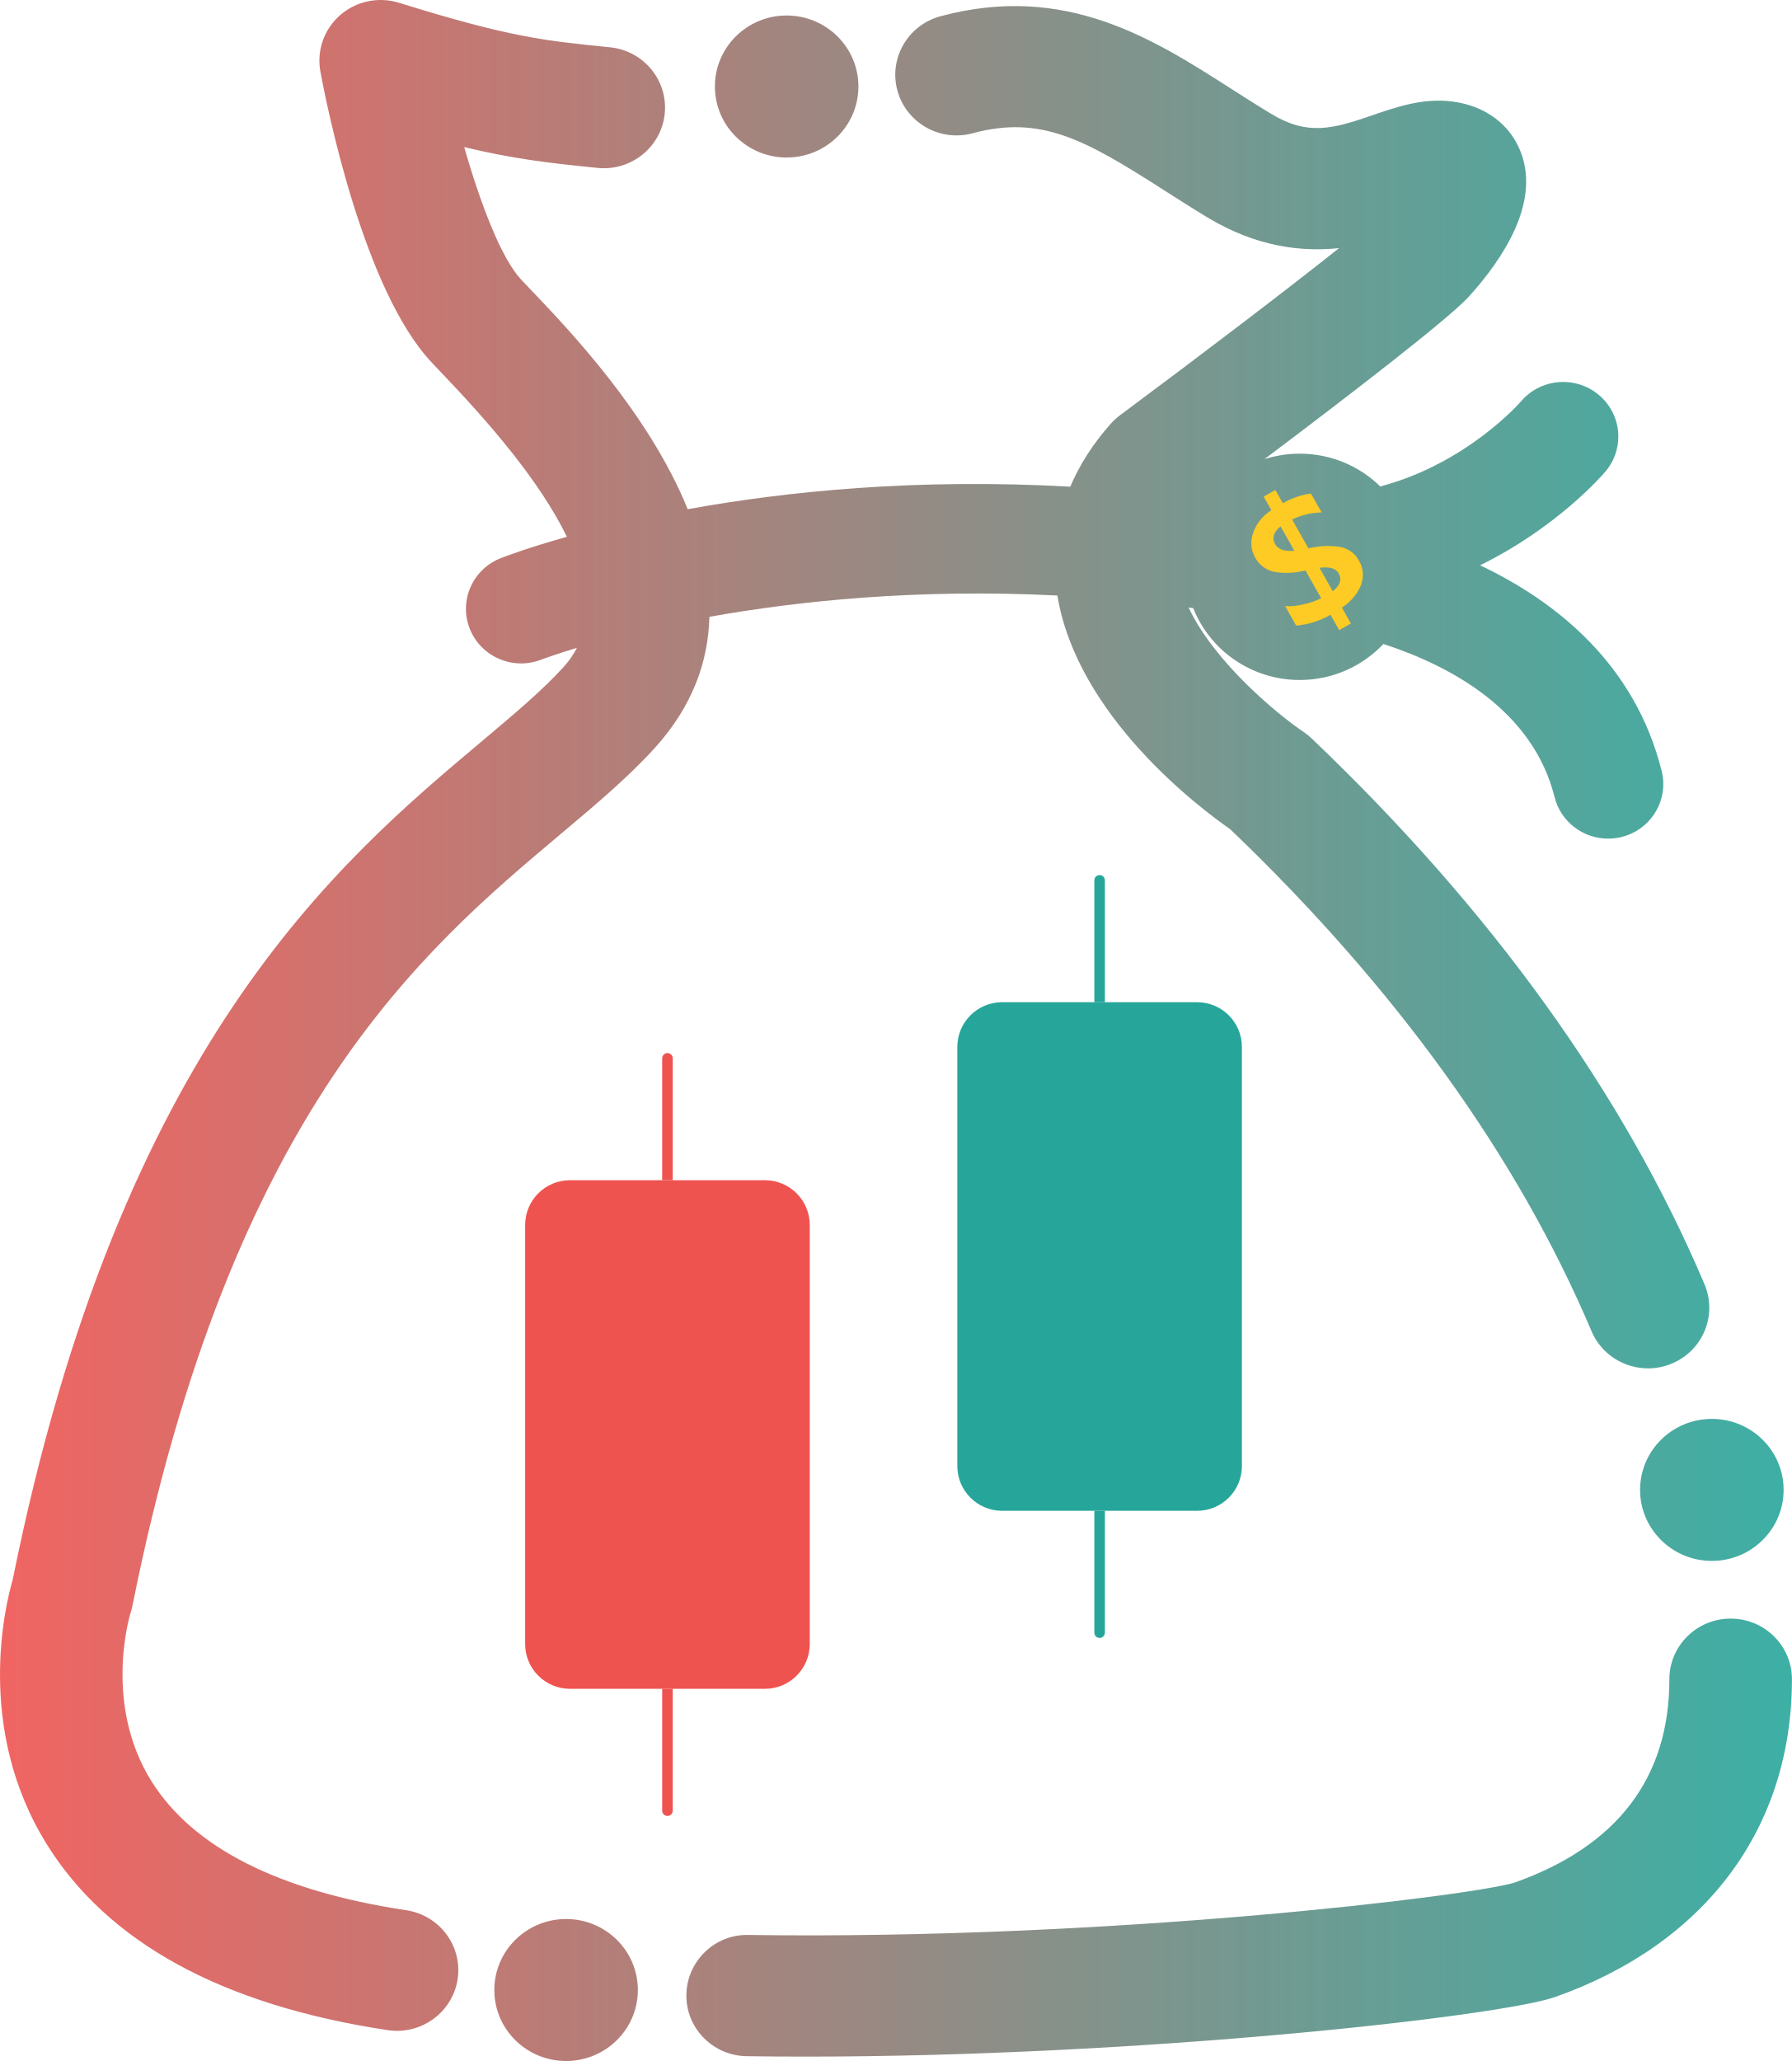
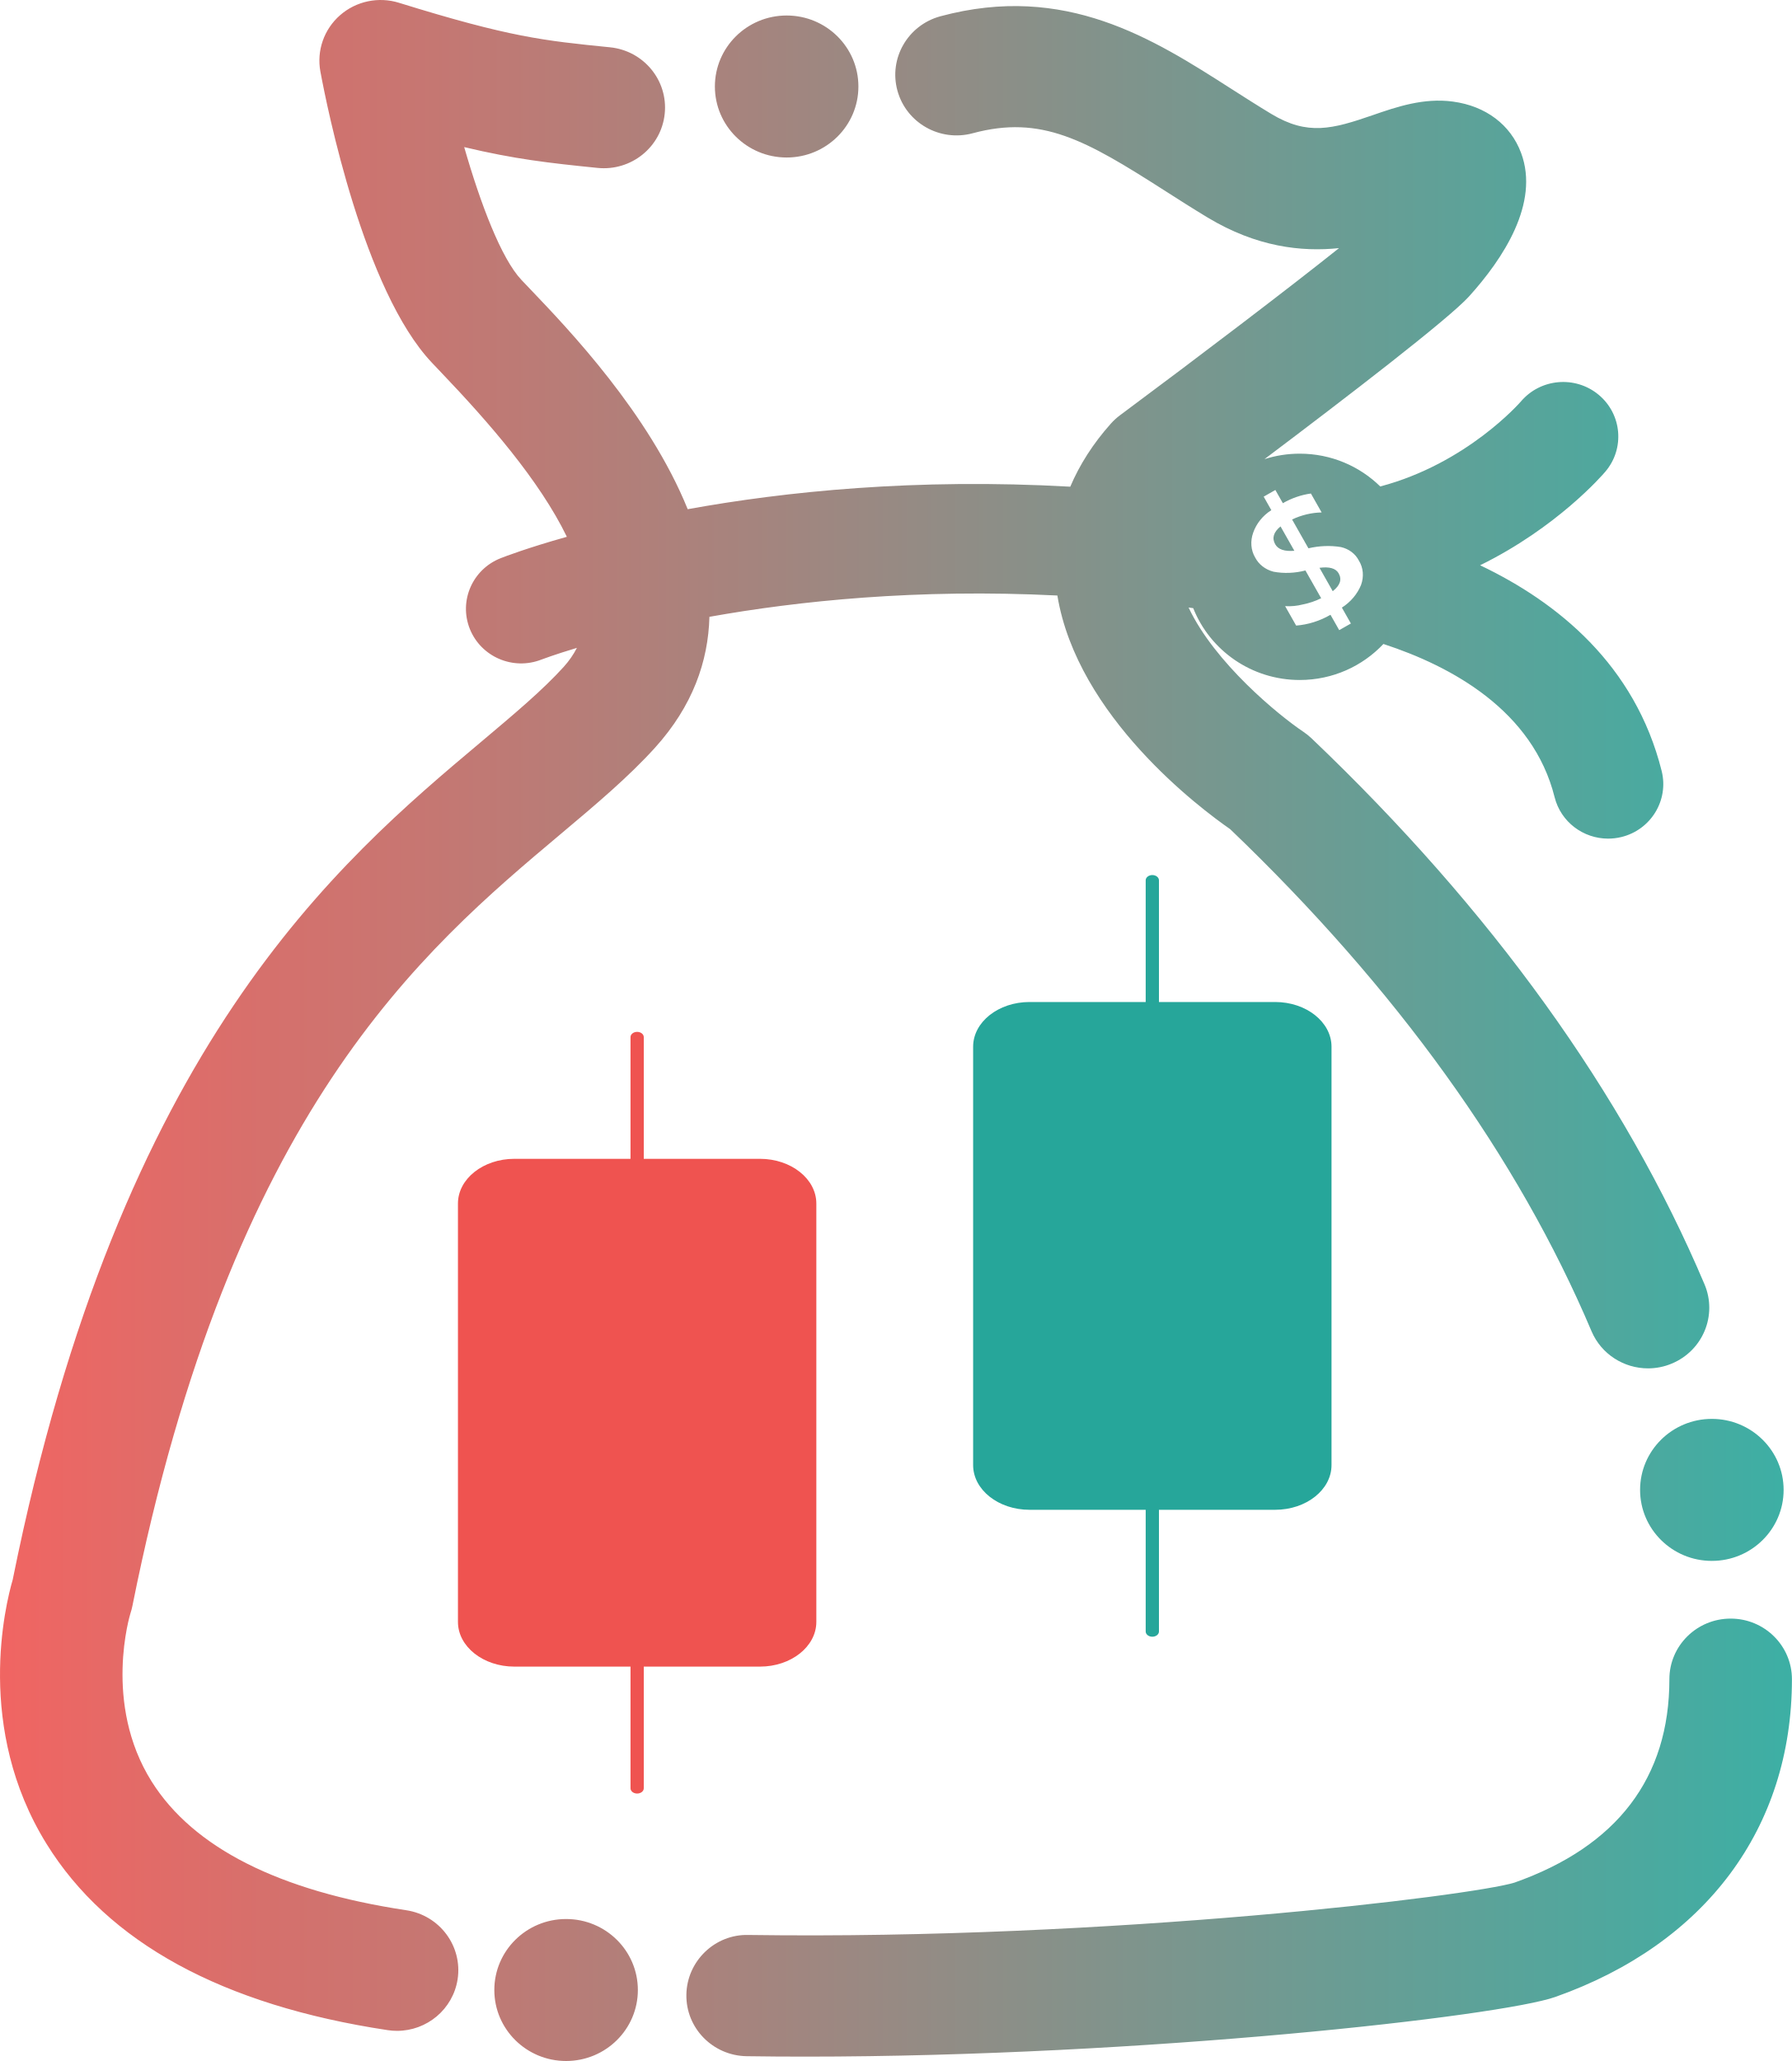
<svg xmlns="http://www.w3.org/2000/svg" fill="none" version="1.1" width="80" height="92" viewBox="0 0 80 92">
  <defs>
    <linearGradient x1="1" y1="0.5" x2="0" y2="0.5" id="master_svg0_85_04296">
      <stop offset="0%" stop-color="#26A69A" stop-opacity="0.9" />
      <stop offset="100%" stop-color="#EF5350" stop-opacity="0.9" />
    </linearGradient>
  </defs>
  <g>
-     <g>
-       <path d="M17.312,90.623C17.452,90.644,17.59,90.654,17.727,90.654C19.056,90.654,20.221,89.694,20.43,88.353C20.657,86.876,19.63,85.495,18.137,85.27C12.456,84.414,8.633,82.483,6.773,79.529C4.579,76.041,5.816,72.041,5.823,72.019C5.859,71.912,5.887,71.803,5.91,71.693C8.124,60.636,11.356,53.322,14.81,48.119C18.265,42.917,21.941,39.827,25.045,37.219C26.597,35.915,28.061,34.683,29.246,33.373C30.922,31.517,31.62,29.527,31.672,27.534C35.619,26.828,40.942,26.268,47.206,26.583C48.098,31.992,53.607,36.101,54.92,37.012C62.331,44.107,67.758,51.645,71.052,59.421C71.491,60.458,72.507,61.082,73.576,61.082C73.939,61.082,74.298,61.01,74.631,60.87C76.025,60.293,76.681,58.707,76.097,57.329C72.489,48.813,66.587,40.615,58.555,32.96C58.442,32.852,58.316,32.752,58.187,32.665C57.085,31.926,54.232,29.594,53.064,27.119C53.133,27.129,53.202,27.138,53.271,27.147C54.016,29.024,55.864,30.354,58.026,30.354C59.501,30.354,60.83,29.735,61.762,28.746C64.814,29.743,68.438,31.722,69.405,35.585C69.683,36.693,70.687,37.435,71.792,37.435C71.988,37.435,72.187,37.412,72.386,37.364C73.706,37.041,74.511,35.721,74.184,34.414C72.999,29.682,69.54,26.882,66.079,25.233C69.506,23.549,71.522,21.229,71.67,21.054C72.546,20.025,72.412,18.489,71.372,17.623C70.332,16.758,68.78,16.889,67.903,17.918C67.87,17.956,65.495,20.69,61.621,21.715C60.698,20.81,59.428,20.251,58.026,20.251C57.477,20.251,56.948,20.337,56.452,20.496C60.084,17.761,64.673,14.239,65.58,13.237C67.103,11.553,68.744,9.073,67.91,6.831C67.441,5.569,66.332,4.733,64.868,4.535C63.557,4.357,62.351,4.772,61.29,5.139C59.486,5.761,58.384,6.066,56.756,5.085C56.132,4.708,55.528,4.322,54.937,3.944L54.936,3.943C51.48,1.733,47.56,-0.774,41.987,0.726C40.53,1.119,39.669,2.606,40.066,4.048C40.462,5.49,41.965,6.341,43.423,5.949C46.497,5.121,48.467,6.252,51.966,8.489C52.599,8.894,53.244,9.306,53.912,9.709C56.103,11.028,58.103,11.25,59.78,11.076C57.549,12.857,53.614,15.851,49.999,18.539C49.85,18.65,49.714,18.775,49.591,18.913C48.805,19.795,48.2,20.739,47.782,21.725C40.879,21.336,35.039,21.943,30.702,22.73C28.969,18.45,25.376,14.69,23.688,12.924L23.277,12.492C22.38,11.543,21.449,9.091,20.724,6.566C22.952,7.099,24.499,7.276,26.678,7.495C28.182,7.648,29.524,6.563,29.676,5.077C29.83,3.59,28.736,2.262,27.232,2.111C24.264,1.813,22.773,1.663,17.812,0.124C16.898,-0.16,15.899,0.051,15.181,0.68C14.464,1.308,14.131,2.262,14.304,3.195C14.602,4.802,16.244,12.978,19.282,16.19L19.712,16.643C21.769,18.795,24.087,21.442,25.307,23.962C23.531,24.461,22.504,24.857,22.352,24.917C21.09,25.415,20.476,26.827,20.976,28.076C21.478,29.325,22.908,29.937,24.17,29.443C24.197,29.433,24.747,29.223,25.756,28.92C25.605,29.215,25.41,29.498,25.168,29.767C24.234,30.799,22.968,31.863,21.503,33.096C15.079,38.495,5.376,46.647,0.568,70.514C0.242,71.631,-1.122,77.144,2.078,82.308C4.807,86.714,9.932,89.51,17.312,90.623ZM31.916,3.862C31.916,5.612,33.35,7.031,35.12,7.031C36.889,7.031,38.323,5.612,38.323,3.862C38.323,2.111,36.889,0.692,35.12,0.692C33.35,0.692,31.916,2.111,31.916,3.862ZM76.425,69.676C74.656,69.676,73.221,68.257,73.221,66.507C73.221,64.756,74.656,63.337,76.425,63.337C78.194,63.337,79.629,64.756,79.629,66.507C79.629,68.257,78.194,69.676,76.425,69.676ZM33.338,91.786C34.204,91.799,35.073,91.805,35.947,91.805C51.096,91.805,67.004,90,69.432,89.142C76.148,86.769,80,81.599,80,74.957C80,73.463,78.775,72.252,77.265,72.252C75.754,72.252,74.529,73.463,74.529,74.957C74.529,79.36,72.195,82.418,67.613,84.037C65.751,84.618,49.634,86.606,33.418,86.374C31.916,86.33,30.665,87.546,30.643,89.04C30.62,90.536,31.827,91.764,33.338,91.786ZM22.069,88.831C22.069,90.581,23.504,92,25.273,92C27.042,92,28.477,90.581,28.477,88.831C28.477,87.08,27.042,85.662,25.273,85.662C23.504,85.662,22.069,87.08,22.069,88.831Z" fill-rule="evenodd" fill="url(#master_svg0_85_04296)" fill-opacity="1" />
-     </g>
    <g style="mix-blend-mode:passthrough">
      <g style="mix-blend-mode:passthrough">
-         <g style="mix-blend-mode:passthrough">
-           <rect x="23.445" y="52.683" width="12.706" height="22.703" rx="2" fill="#EF5350" fill-opacity="1" />
-         </g>
-         <g style="mix-blend-mode:passthrough">
-           <path d="M29.563 47.243C29.563 47.113 29.668 47.007 29.798 47.007L29.798 47.007C29.928 47.007 30.033 47.113 30.033 47.243L30.033 52.683C30.033 52.683 30.033 52.683 30.033 52.683L29.563 52.683C29.563 52.683 29.563 52.683 29.563 52.683Z" fill="#EF5350" fill-opacity="1" />
-         </g>
-         <g style="mix-blend-mode:passthrough">
-           <path d="M29.563 75.386C29.563 75.386 29.563 75.386 29.563 75.386L30.033 75.386C30.033 75.386 30.033 75.386 30.033 75.386L30.033 80.826C30.033 80.956 29.928 81.061 29.798 81.061L29.798 81.061C29.668 81.061 29.563 80.956 29.563 80.826Z" fill="#EF5350" fill-opacity="1" />
-         </g>
+         <path d="M28.149,51.728L22.964,51.728C21.573,51.728,20.445,52.622,20.445,53.725L20.445,72.398C20.445,73.501,21.573,74.395,22.964,74.395L33.927,74.395C35.317,74.395,36.445,73.501,36.445,72.398L36.445,53.725C36.445,52.622,35.317,51.728,33.927,51.728L28.741,51.728L28.741,46.296C28.741,46.167,28.609,46.061,28.445,46.061C28.281,46.061,28.149,46.167,28.149,46.296L28.149,51.728ZM28.741,74.395L28.741,79.827C28.741,79.956,28.609,80.061,28.445,80.061C28.281,80.061,28.149,79.956,28.149,79.827L28.149,74.395L28.741,74.395Z" fill-rule="evenodd" fill="#EF5350" fill-opacity="1" />
      </g>
      <g style="mix-blend-mode:passthrough">
-         <g style="mix-blend-mode:passthrough">
-           <rect x="42.739" y="44.737" width="12.706" height="22.703" rx="2" fill="#26A69A" fill-opacity="1" />
-         </g>
-         <g style="mix-blend-mode:passthrough">
-           <path d="M48.857 39.297C48.857 39.167 48.962 39.061 49.092 39.061L49.092 39.061C49.222 39.061 49.327 39.167 49.327 39.297L49.327 44.737C49.327 44.737 49.327 44.737 49.327 44.737L48.857 44.737C48.857 44.737 48.857 44.737 48.857 44.737Z" fill="#26A69A" fill-opacity="1" />
-         </g>
-         <g style="mix-blend-mode:passthrough">
-           <path d="M48.857 67.44C48.857 67.44 48.857 67.44 48.857 67.44L49.327 67.44C49.327 67.44 49.327 67.44 49.327 67.44L49.327 72.88C49.327 73.01 49.222 73.115 49.092 73.115L49.092 73.115C48.962 73.115 48.857 73.01 48.857 72.88Z" fill="#26A69A" fill-opacity="1" />
-         </g>
+         <path d="M51.149,44.728L45.964,44.728C44.573,44.728,43.445,45.622,43.445,46.725L43.445,65.398C43.445,66.501,44.573,67.395,45.964,67.395L56.927,67.395C58.317,67.395,59.445,66.501,59.445,65.398L59.445,46.725C59.445,45.622,58.317,44.728,56.927,44.728L51.741,44.728L51.741,39.296C51.741,39.167,51.609,39.061,51.445,39.061C51.281,39.061,51.149,39.167,51.149,39.296L51.149,44.728ZM51.741,67.395L51.741,72.827C51.741,72.956,51.609,73.061,51.445,73.061C51.281,73.061,51.149,72.956,51.149,72.827L51.149,67.395L51.741,67.395Z" fill-rule="evenodd" fill="#26A69A" fill-opacity="1" />
      </g>
    </g>
-     <g transform="matrix(0.86835,-0.4959519,0.4932121,0.869909,-4.107368,30.25178)">
-       <path d="M57.237,25.992L57.237,24.513C57.699,24.548,58.145,24.679,58.54,24.894L58.54,23.924C58.131,23.759,57.686,23.675,57.237,23.678L57.237,22.999L56.637,22.999L56.637,23.692C56.185,23.713,55.757,23.881,55.436,24.164C55.131,24.425,54.961,24.787,54.965,25.163C54.952,25.518,55.096,25.864,55.366,26.125C55.725,26.43,56.159,26.655,56.633,26.784L56.633,28.209C56.344,28.192,56.06,28.137,55.79,28.046C55.527,27.974,55.28,27.863,55.06,27.718L55.06,28.715C55.543,28.943,56.083,29.061,56.631,29.057L56.631,29.847L57.231,29.847L57.231,29.032C57.692,29.009,58.131,28.849,58.476,28.576C58.778,28.318,58.942,27.957,58.926,27.584C58.94,27.242,58.795,26.909,58.526,26.663C58.153,26.362,57.714,26.134,57.237,25.992ZM56.637,25.776Q56.036,25.498,56.036,25.101Q56.036,24.627,56.637,24.526L56.637,25.776ZM57.237,28.19L57.237,26.993Q57.86,27.246,57.86,27.631Q57.86,28.104,57.237,28.192L57.237,28.19Z" fill="#FDCB24" fill-opacity="1" />
+     <g>
+       <path d="M17.727,90.654C17.59,90.654,17.452,90.644,17.312,90.623C9.932,89.51,4.807,86.714,2.078,82.308C-1.122,77.144,0.242,71.631,0.568,70.514C5.376,46.647,15.079,38.495,21.503,33.096C22.968,31.863,24.234,30.799,25.168,29.767C25.41,29.498,25.605,29.215,25.756,28.92C24.747,29.223,24.197,29.433,24.17,29.443C22.908,29.937,21.478,29.325,20.976,28.076C20.476,26.827,21.09,25.415,22.352,24.917C22.504,24.857,23.531,24.461,25.307,23.962C24.087,21.442,21.769,18.795,19.712,16.643L19.282,16.19C16.244,12.978,14.602,4.802,14.304,3.195C14.131,2.262,14.464,1.308,15.181,0.68C15.899,0.051,16.898,-0.16,17.812,0.124C22.773,1.663,24.264,1.813,27.232,2.111C28.736,2.262,29.83,3.59,29.676,5.077C29.524,6.563,28.182,7.648,26.678,7.495C24.499,7.276,22.952,7.099,20.724,6.566C21.449,9.091,22.38,11.543,23.277,12.492L23.688,12.924C25.376,14.69,28.969,18.45,30.702,22.73C35.039,21.943,40.879,21.336,47.782,21.725C48.2,20.739,48.805,19.795,49.591,18.913C49.714,18.775,49.85,18.65,49.999,18.539C53.614,15.851,57.549,12.857,59.78,11.076C58.103,11.25,56.103,11.028,53.912,9.709C53.244,9.306,52.599,8.894,51.966,8.489C48.467,6.252,46.497,5.121,43.423,5.949C41.965,6.341,40.462,5.49,40.066,4.048C39.669,2.606,40.53,1.119,41.987,0.726C47.56,-0.774,51.48,1.733,54.936,3.943L54.936,3.943C55.528,4.322,56.132,4.708,56.756,5.085C58.384,6.066,59.486,5.761,61.29,5.139C62.351,4.772,63.557,4.357,64.868,4.535C66.332,4.733,67.441,5.569,67.91,6.831C68.744,9.073,67.103,11.553,65.58,13.237C64.673,14.239,60.084,17.761,56.452,20.496C56.948,20.337,57.477,20.251,58.026,20.251C59.428,20.251,60.698,20.81,61.621,21.715C65.495,20.69,67.87,17.956,67.903,17.918C68.78,16.889,70.332,16.758,71.372,17.623C72.412,18.489,72.546,20.025,71.67,21.054C71.522,21.229,69.506,23.549,66.079,25.233C69.54,26.882,72.999,29.682,74.184,34.414C74.511,35.721,73.706,37.041,72.386,37.364C72.187,37.412,71.988,37.435,71.792,37.435C70.687,37.435,69.683,36.693,69.405,35.585C68.438,31.722,64.814,29.743,61.762,28.746C60.83,29.735,59.501,30.354,58.026,30.354C55.864,30.354,54.016,29.024,53.271,27.147C53.202,27.138,53.133,27.129,53.064,27.119C54.232,29.594,57.085,31.926,58.187,32.665C58.316,32.752,58.442,32.852,58.555,32.96C66.587,40.615,72.489,48.813,76.097,57.329C76.681,58.707,76.025,60.293,74.631,60.87C74.298,61.01,73.939,61.082,73.576,61.082C72.507,61.082,71.491,60.458,71.052,59.421C67.758,51.645,62.331,44.107,54.92,37.012C53.607,36.101,48.098,31.992,47.206,26.583C40.942,26.268,35.619,26.828,31.672,27.534C31.62,29.527,30.922,31.517,29.246,33.373C28.061,34.683,26.597,35.915,25.045,37.219C21.941,39.827,18.265,42.917,14.81,48.119C11.356,53.322,8.124,60.636,5.91,71.693C5.887,71.803,5.859,71.912,5.823,72.019C5.816,72.041,4.579,76.041,6.773,79.529C8.633,82.483,12.456,84.414,18.137,85.27C19.63,85.495,20.657,86.876,20.43,88.353C20.221,89.694,19.056,90.654,17.727,90.654ZM35.12,7.031C33.35,7.031,31.916,5.612,31.916,3.862C31.916,2.111,33.35,0.692,35.12,0.692C36.889,0.692,38.323,2.111,38.323,3.862C38.323,5.612,36.889,7.031,35.12,7.031ZM57.685,23.189L58.414,24.475C58.898,24.362,59.392,24.343,59.864,24.42C60.219,24.5,60.509,24.718,60.666,25.023C60.864,25.339,60.899,25.735,60.765,26.109C60.599,26.518,60.297,26.875,59.908,27.123L60.31,27.832L59.789,28.129L59.399,27.443C58.926,27.718,58.399,27.883,57.866,27.925L57.374,27.057C57.638,27.074,57.907,27.048,58.17,26.98C58.45,26.925,58.724,26.832,58.983,26.704L58.28,25.465C57.805,25.588,57.317,25.607,56.855,25.52C56.491,25.426,56.196,25.197,56.033,24.881C55.843,24.556,55.813,24.157,55.948,23.779C56.088,23.373,56.376,23.015,56.758,22.773L56.417,22.17L56.938,21.872L57.273,22.462C57.661,22.238,58.089,22.09,58.525,22.03L59.004,22.875C58.555,22.883,58.103,22.991,57.685,23.189ZM56.932,24.296Q57.128,24.642,57.786,24.586L57.169,23.498Q56.698,23.884,56.932,24.296ZM58.908,25.346L59.498,26.387L59.499,26.389Q59.996,26.005,59.763,25.592Q59.573,25.258,58.908,25.346ZM73.221,66.507C73.221,68.257,74.656,69.676,76.425,69.676C78.194,69.676,79.629,68.257,79.629,66.507C79.629,64.756,78.194,63.337,76.425,63.337C74.656,63.337,73.221,64.756,73.221,66.507ZM35.947,91.805C35.073,91.805,34.204,91.799,33.338,91.786C31.827,91.764,30.62,90.536,30.643,89.04C30.665,87.546,31.916,86.33,33.418,86.374C49.634,86.606,65.751,84.618,67.613,84.037C72.195,82.418,74.529,79.36,74.529,74.957C74.529,73.463,75.754,72.252,77.265,72.252C78.775,72.252,80,73.463,80,74.957C80,81.599,76.148,86.769,69.432,89.142C67.004,90,51.096,91.805,35.947,91.805ZM25.273,92C23.504,92,22.069,90.581,22.069,88.831C22.069,87.08,23.504,85.662,25.273,85.662C27.042,85.662,28.477,87.08,28.477,88.831C28.477,90.581,27.042,92,25.273,92Z" fill-rule="evenodd" fill="url(#master_svg0_85_04296)" fill-opacity="1" />
    </g>
  </g>
</svg>
